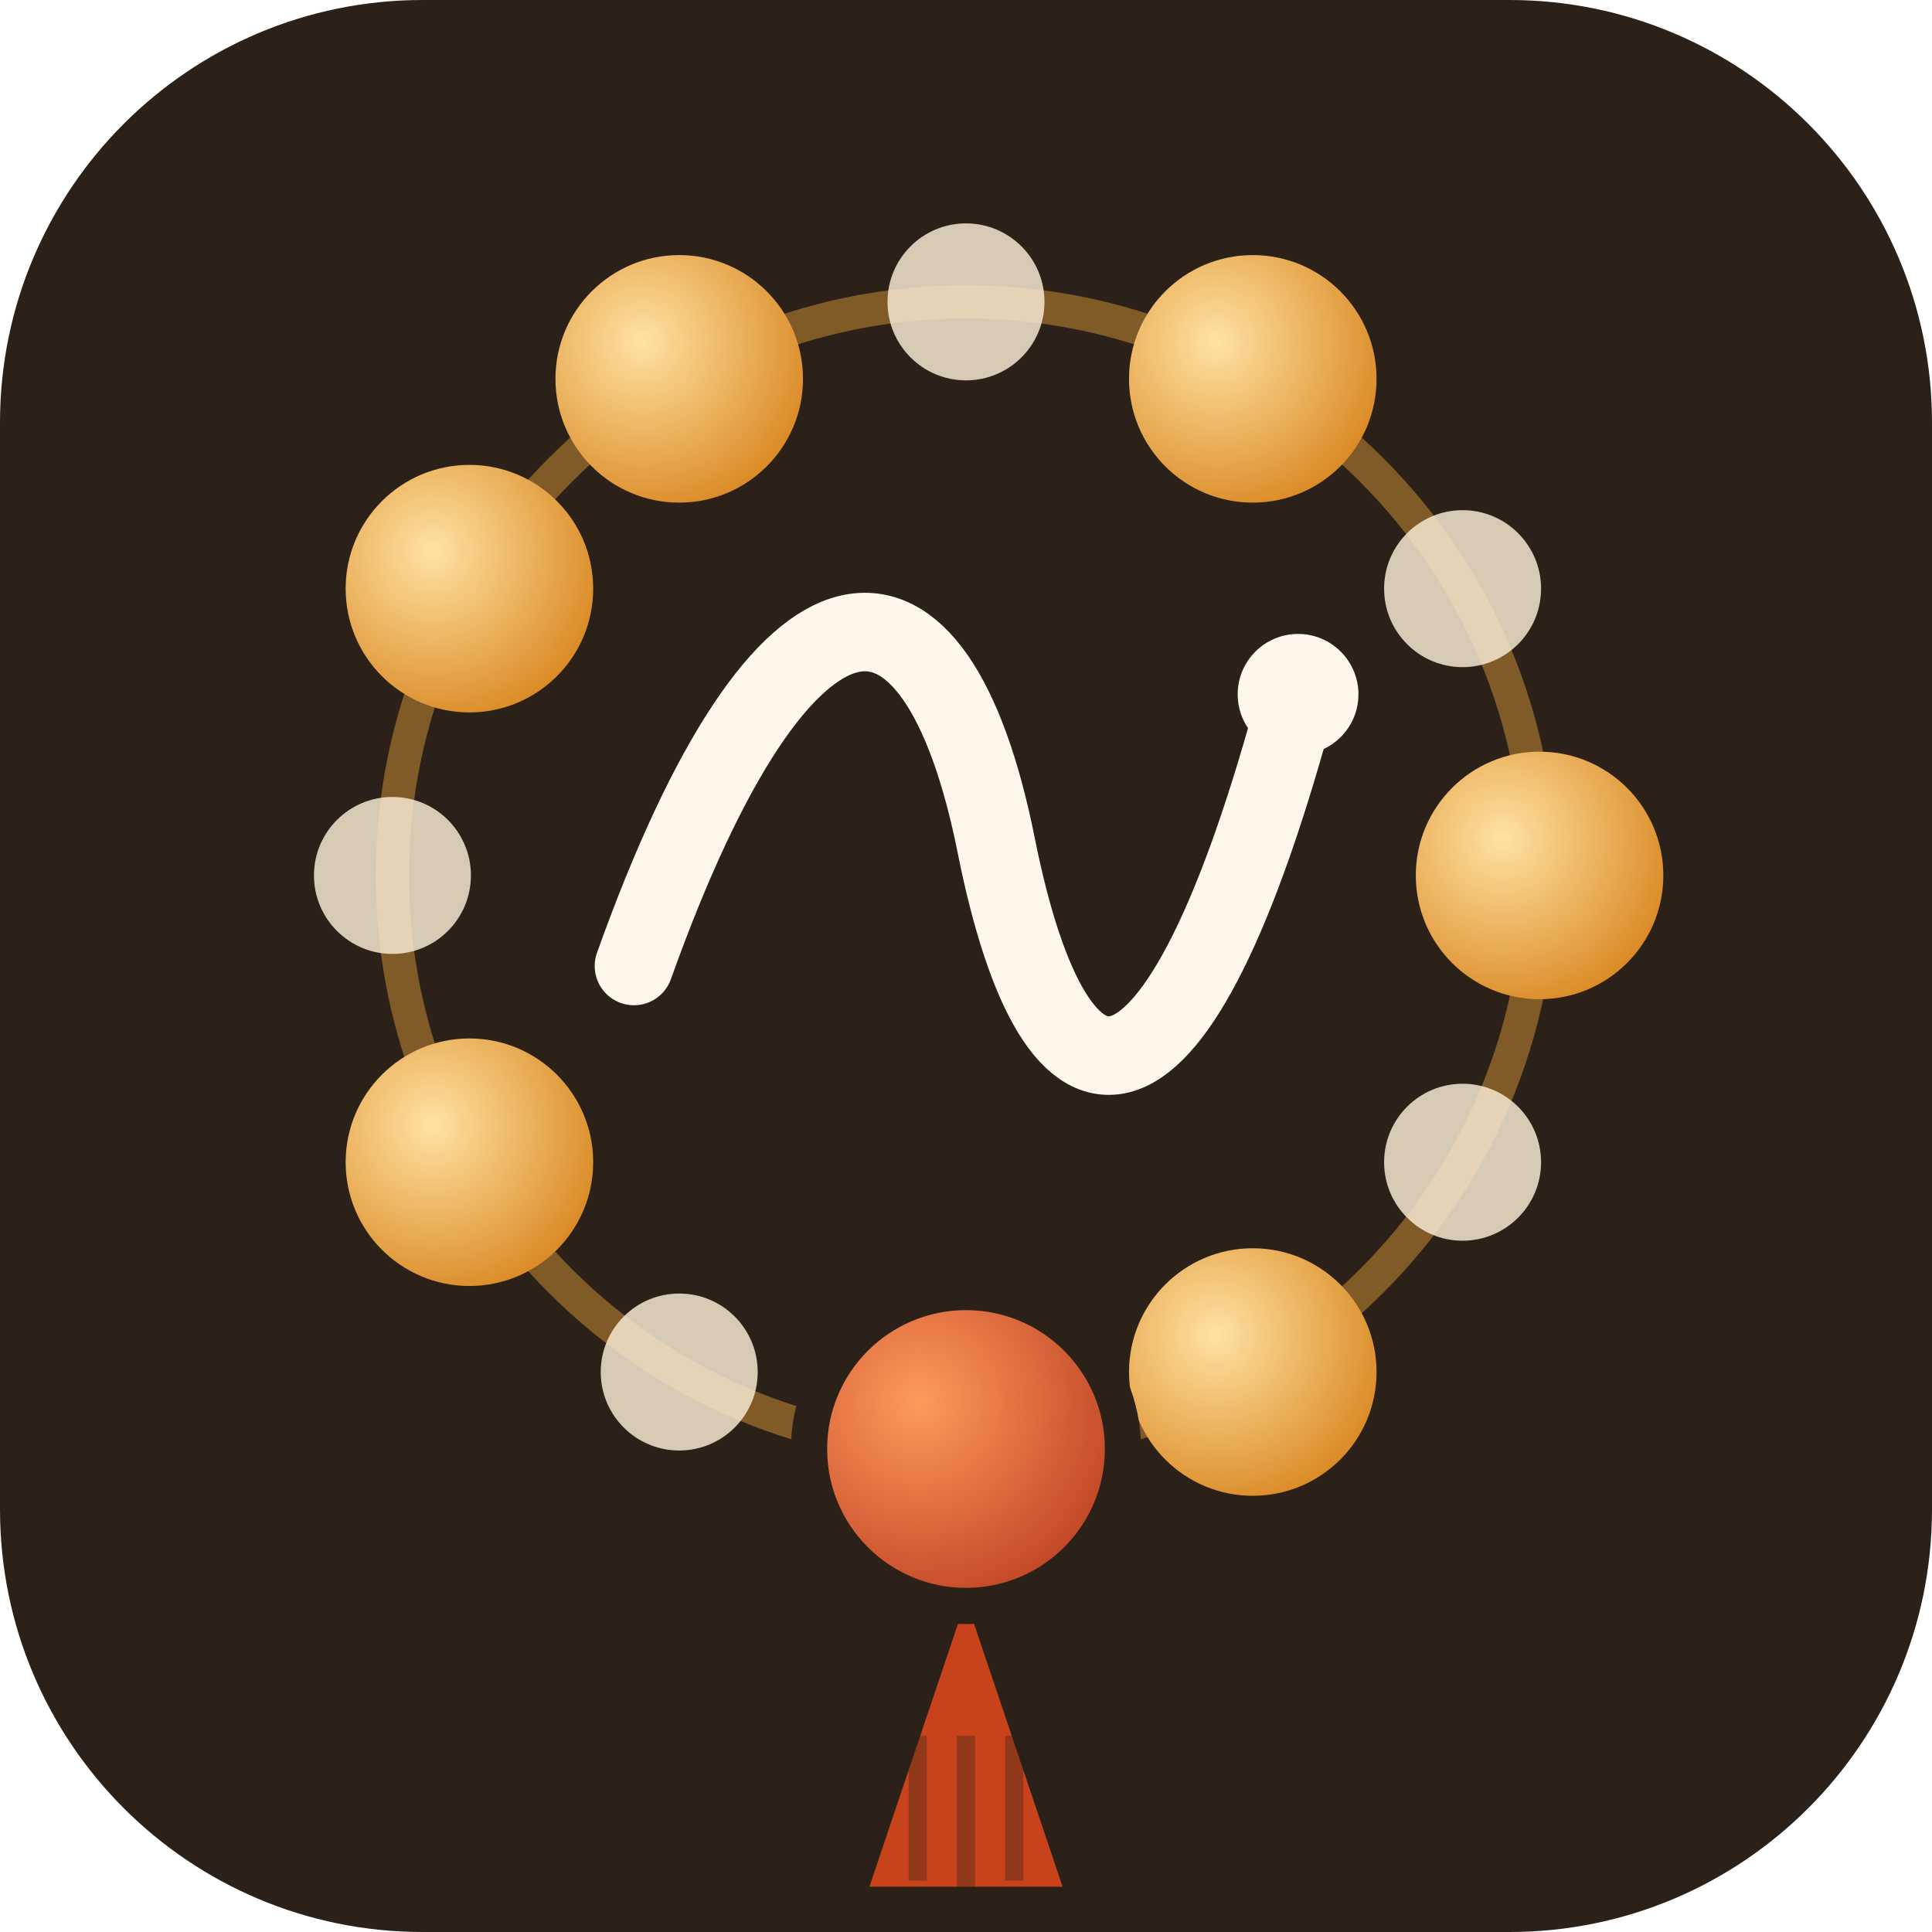
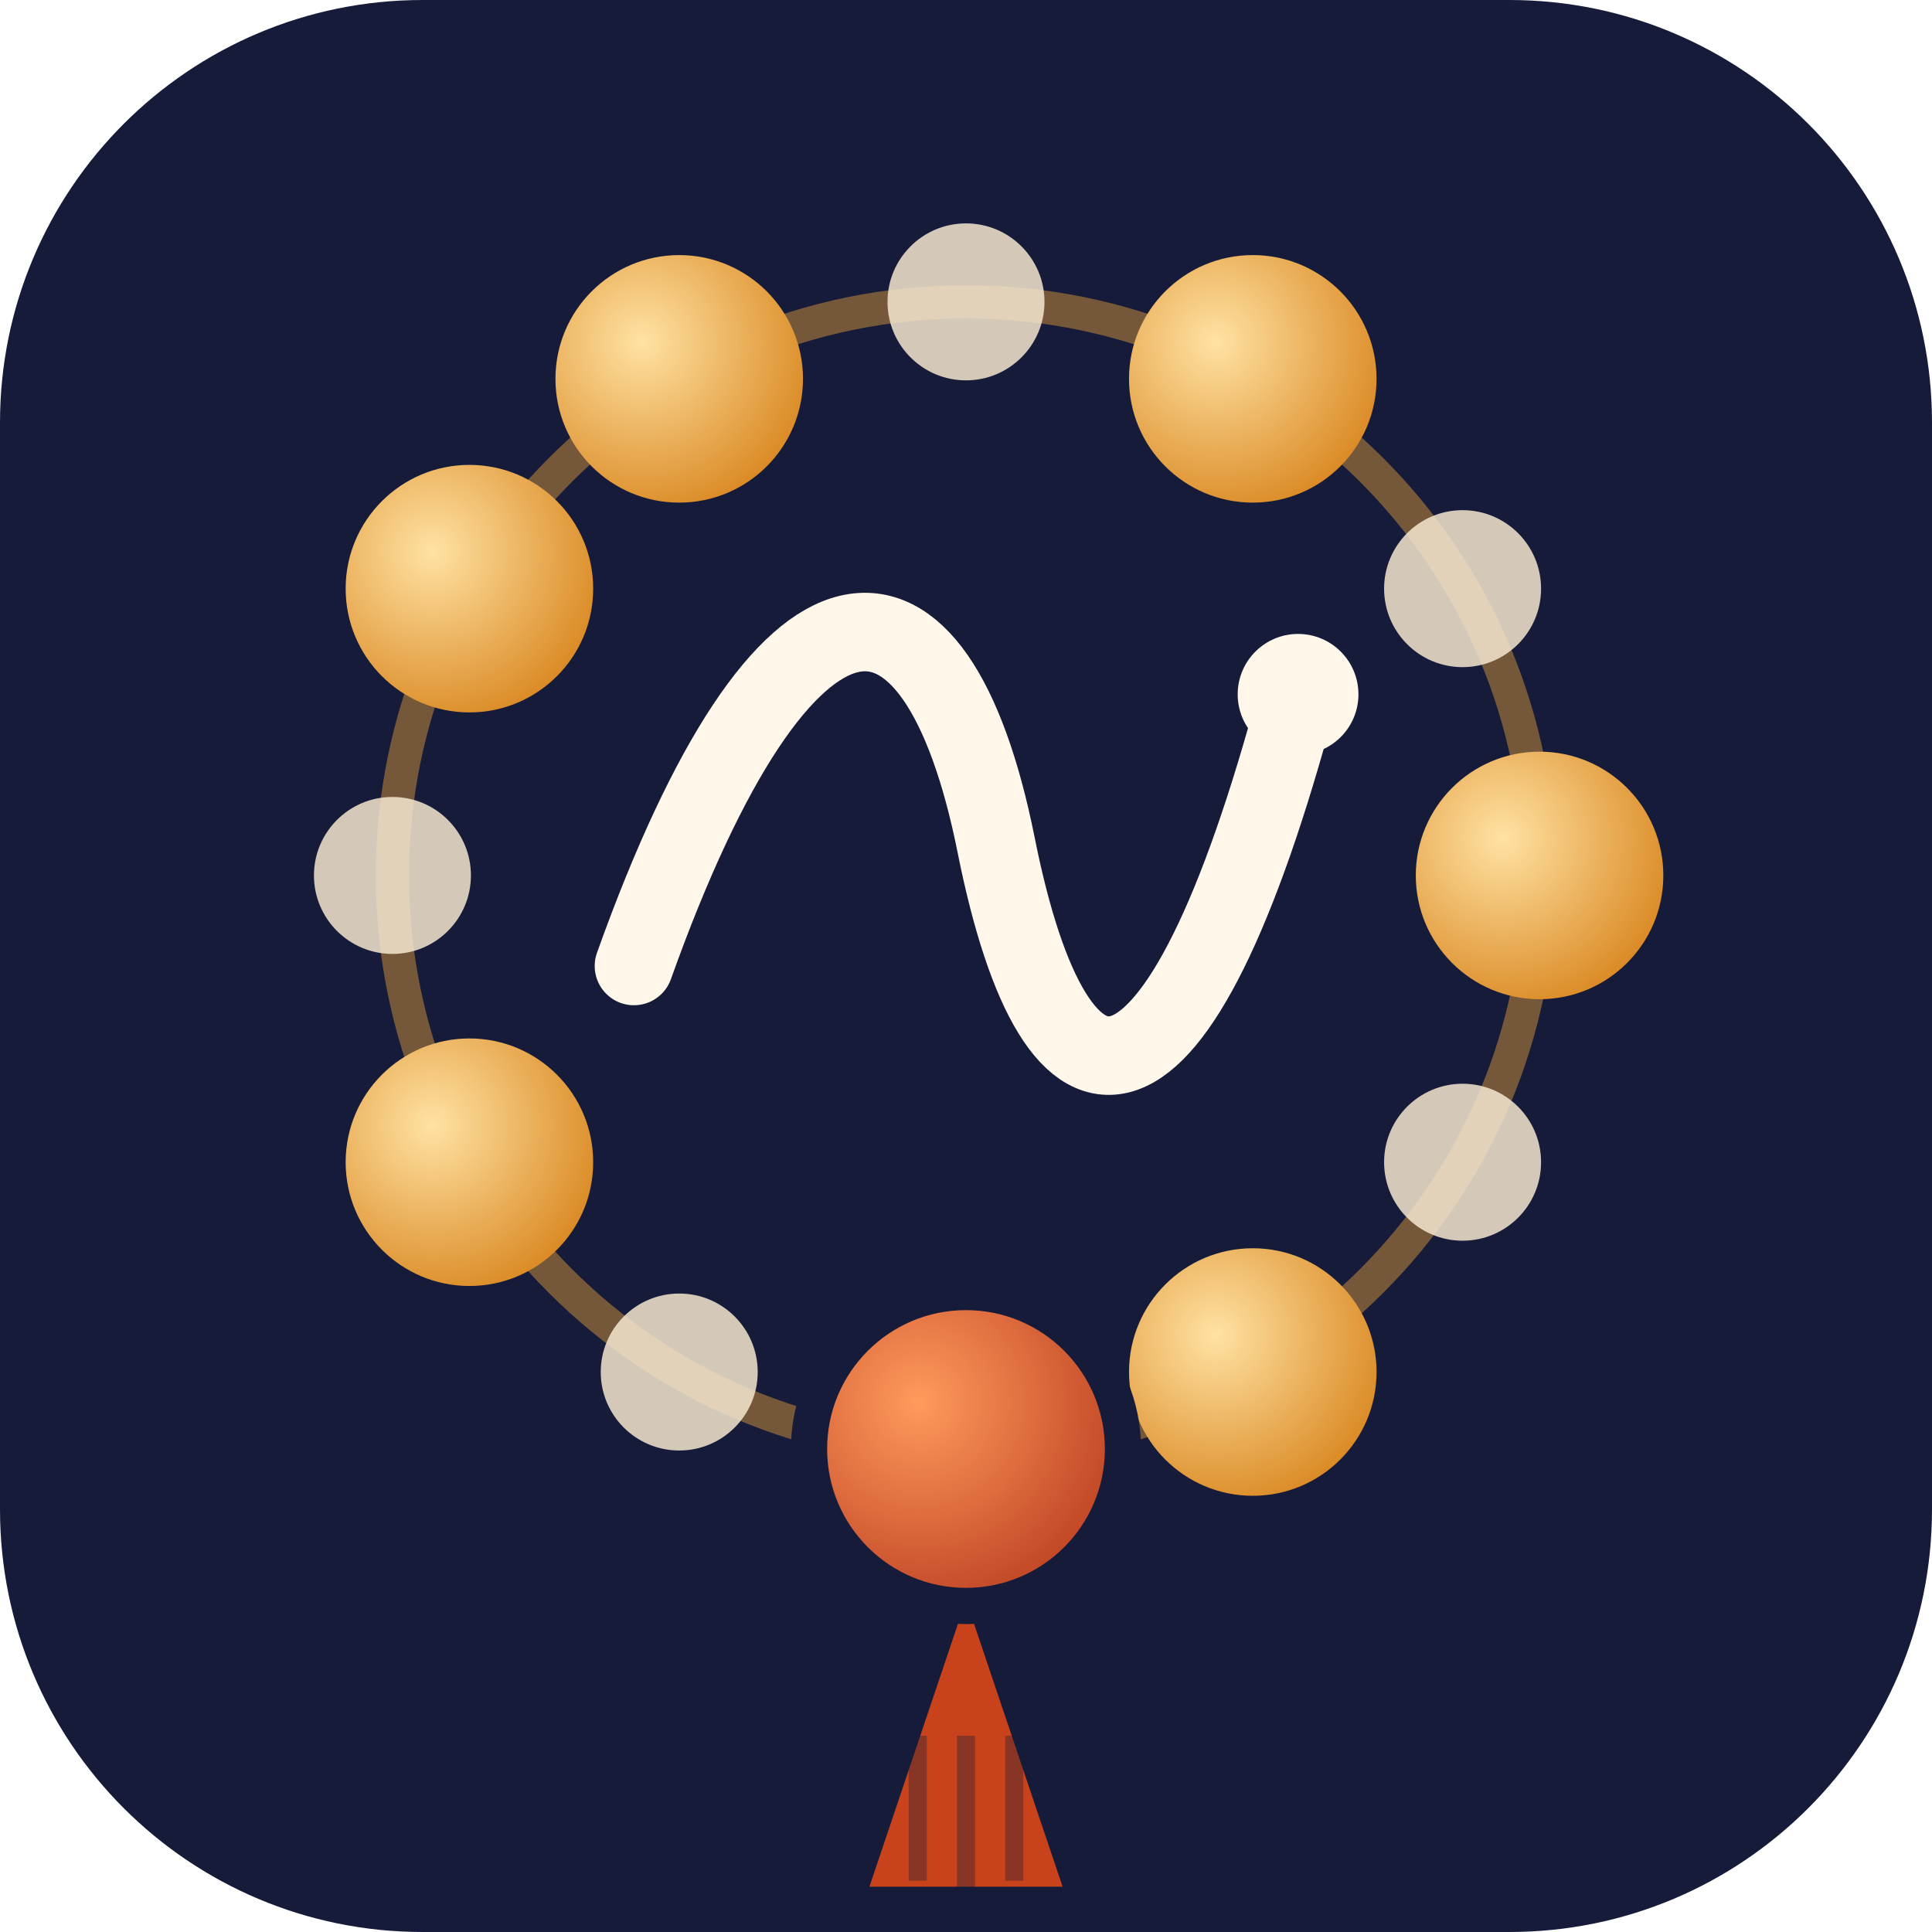
<svg xmlns="http://www.w3.org/2000/svg" viewBox="0 0 64 64">
  <defs>
    <radialGradient id="gold" cx=".35" cy=".35" r=".75">
      <stop offset="0" stop-color="#ffe2a3" />
      <stop offset="1" stop-color="#d9861f" />
    </radialGradient>
    <radialGradient id="sa" cx=".35" cy=".35" r=".8">
      <stop offset="0" stop-color="#ff9a5c" />
      <stop offset="1" stop-color="#b5361b" />
    </radialGradient>
  </defs>
-   <rect width="64" height="64" rx="14" fill="#2b2118" />
+   <rect width="64" height="64" rx="14" fill="#161b3a" />
  <circle cx="32" cy="29" r="19" fill="none" stroke="#e9a23b" stroke-opacity=".45" stroke-width="1.1" />
  <circle cx="22.50" cy="45.45" r="2.6" fill="#f6e7cf" opacity=".85" />
  <circle cx="15.55" cy="38.50" r="4.1" fill="url(#gold)" />
  <circle cx="13.00" cy="29.00" r="2.6" fill="#f6e7cf" opacity=".85" />
  <circle cx="15.55" cy="19.50" r="4.1" fill="url(#gold)" />
  <circle cx="22.50" cy="12.55" r="4.1" fill="url(#gold)" />
  <circle cx="32.00" cy="10.00" r="2.6" fill="#f6e7cf" opacity=".85" />
  <circle cx="41.50" cy="12.55" r="4.1" fill="url(#gold)" />
  <circle cx="48.45" cy="19.50" r="2.6" fill="#f6e7cf" opacity=".85" />
  <circle cx="51.00" cy="29.00" r="4.1" fill="url(#gold)" />
  <circle cx="48.45" cy="38.50" r="2.6" fill="#f6e7cf" opacity=".85" />
  <circle cx="41.50" cy="45.45" r="4.1" fill="url(#gold)" />
  <path d="M21 32 C 26 18, 31 18, 33 28 S 39 38, 43 23" fill="none" stroke="#fff7ea" stroke-width="2.6" stroke-linecap="round" />
  <circle cx="43" cy="23" r="2" fill="#fff7ea" />
  <path d="M32 53.00 l-3.2 9.5 h6.4 z" fill="#c8431b" />
-   <path d="M30.4 57.50 v4.8 M32 57.50 v5.2 M33.6 57.50 v4.8" stroke="#2b2118" stroke-opacity=".35" stroke-width=".6" />
-   <circle cx="32" cy="48.00" r="5.2" fill="url(#sa)" stroke="#2b2118" stroke-width="1.2" />
+   <path d="M30.4 57.50 v4.8 M32 57.50 v5.2 M33.6 57.50 v4.8" stroke="#161b3a" stroke-opacity=".35" stroke-width=".6" />
+   <circle cx="32" cy="48.00" r="5.2" fill="url(#sa)" stroke="#161b3a" stroke-width="1.2" />
</svg>
